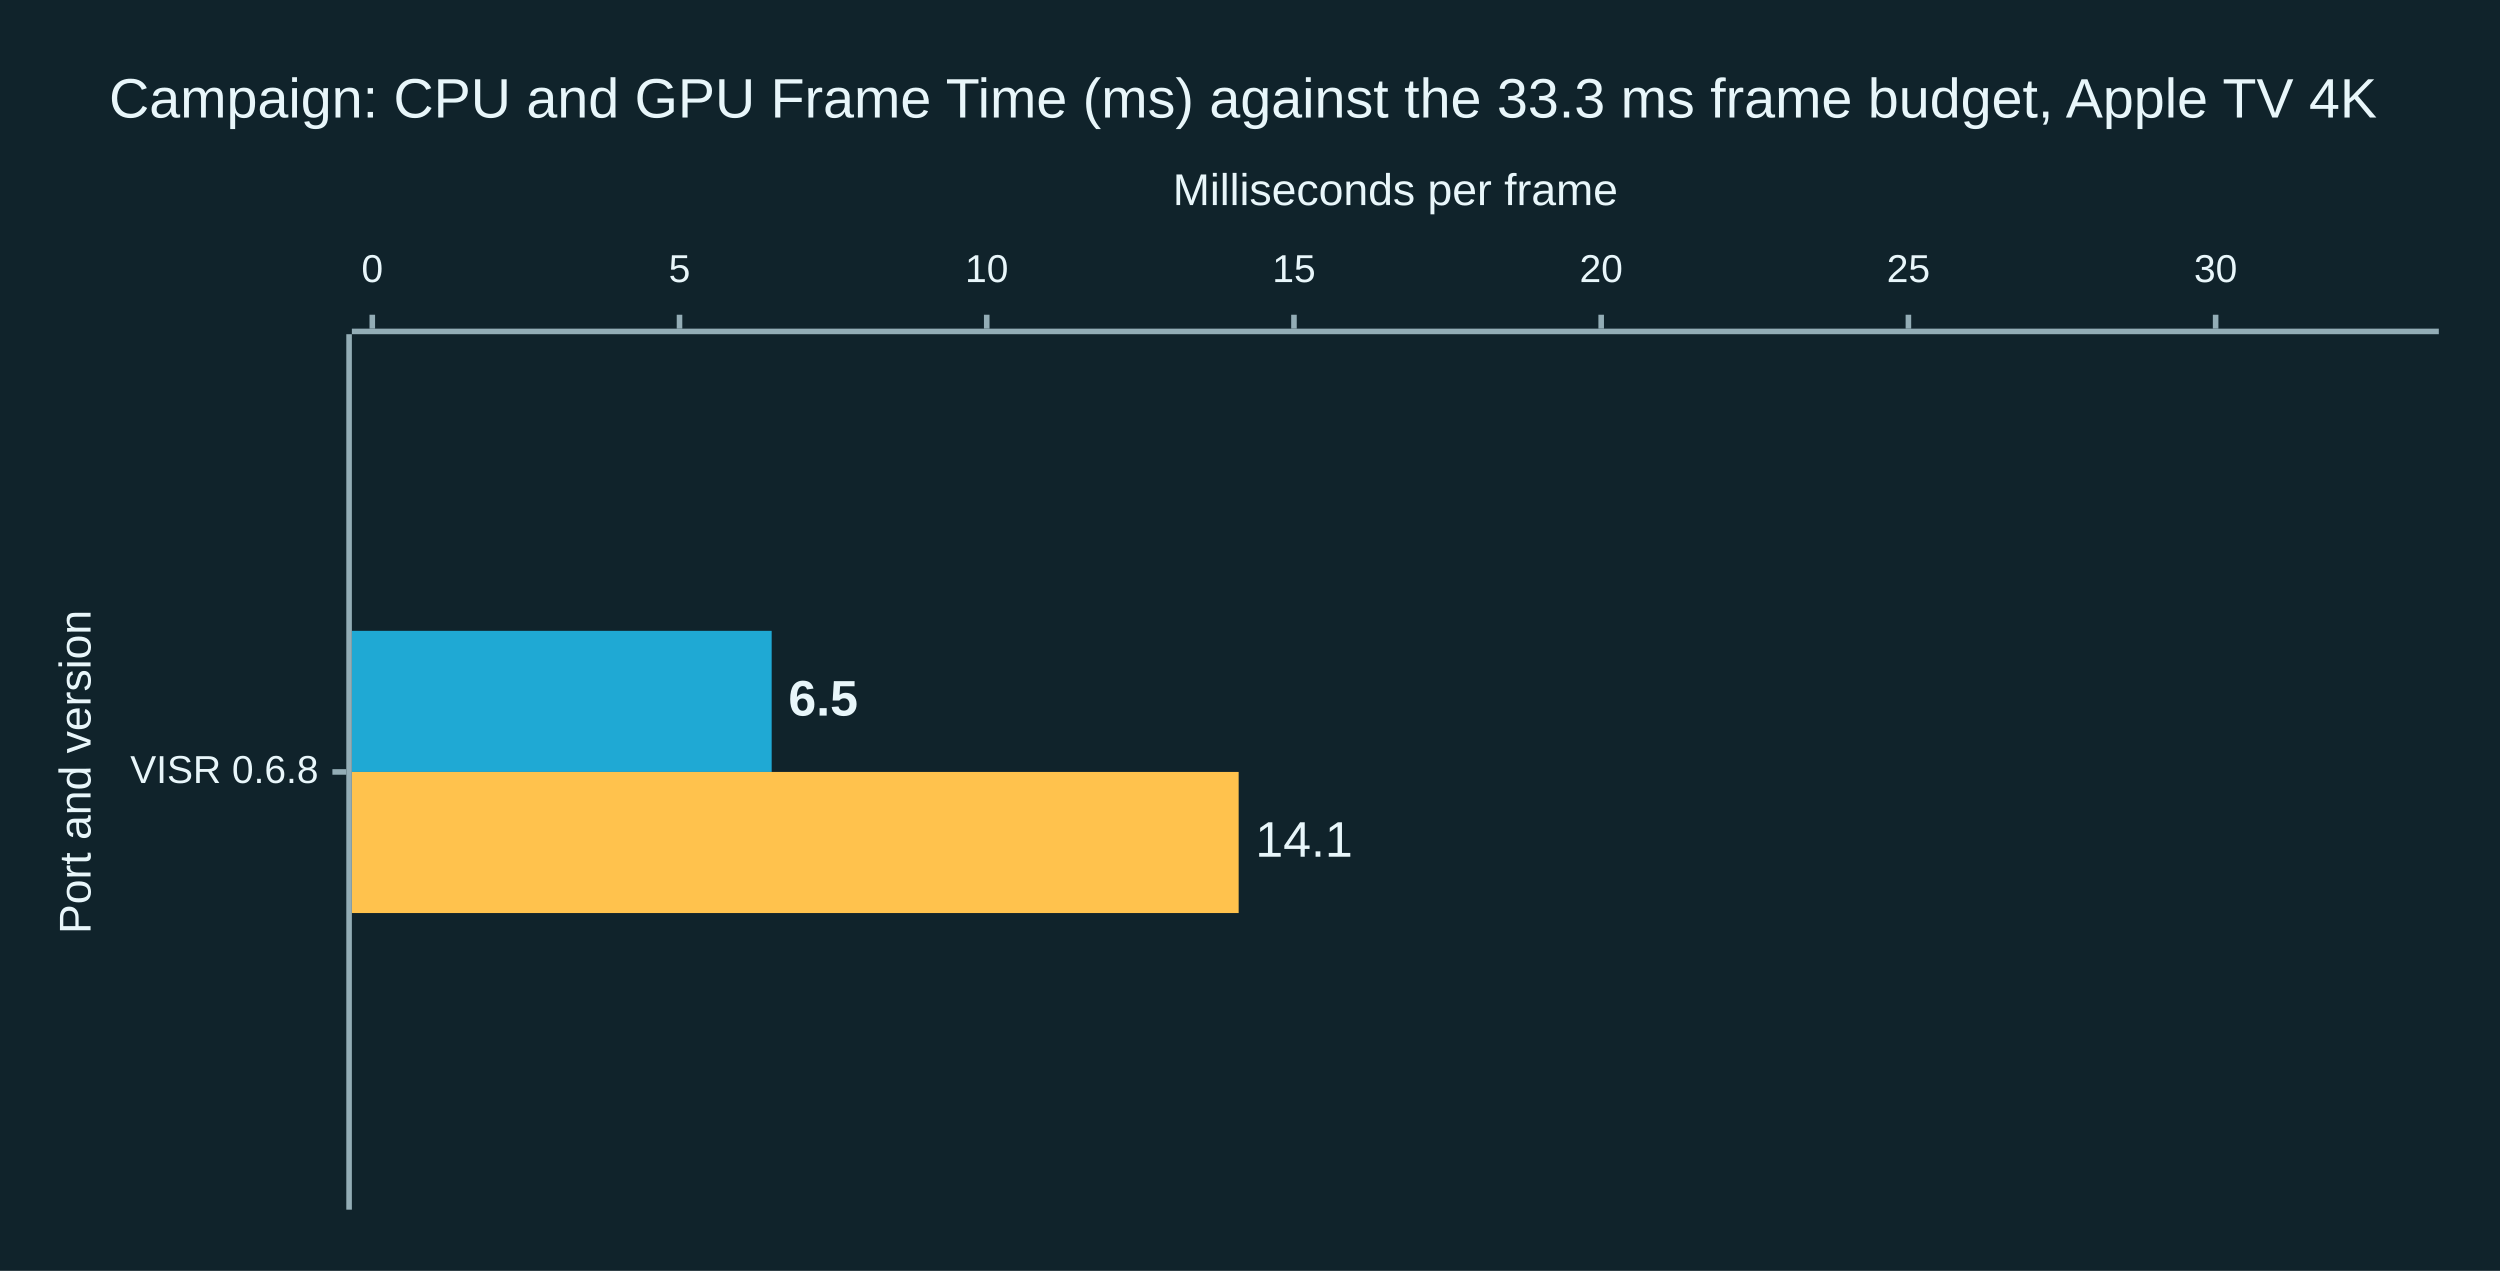
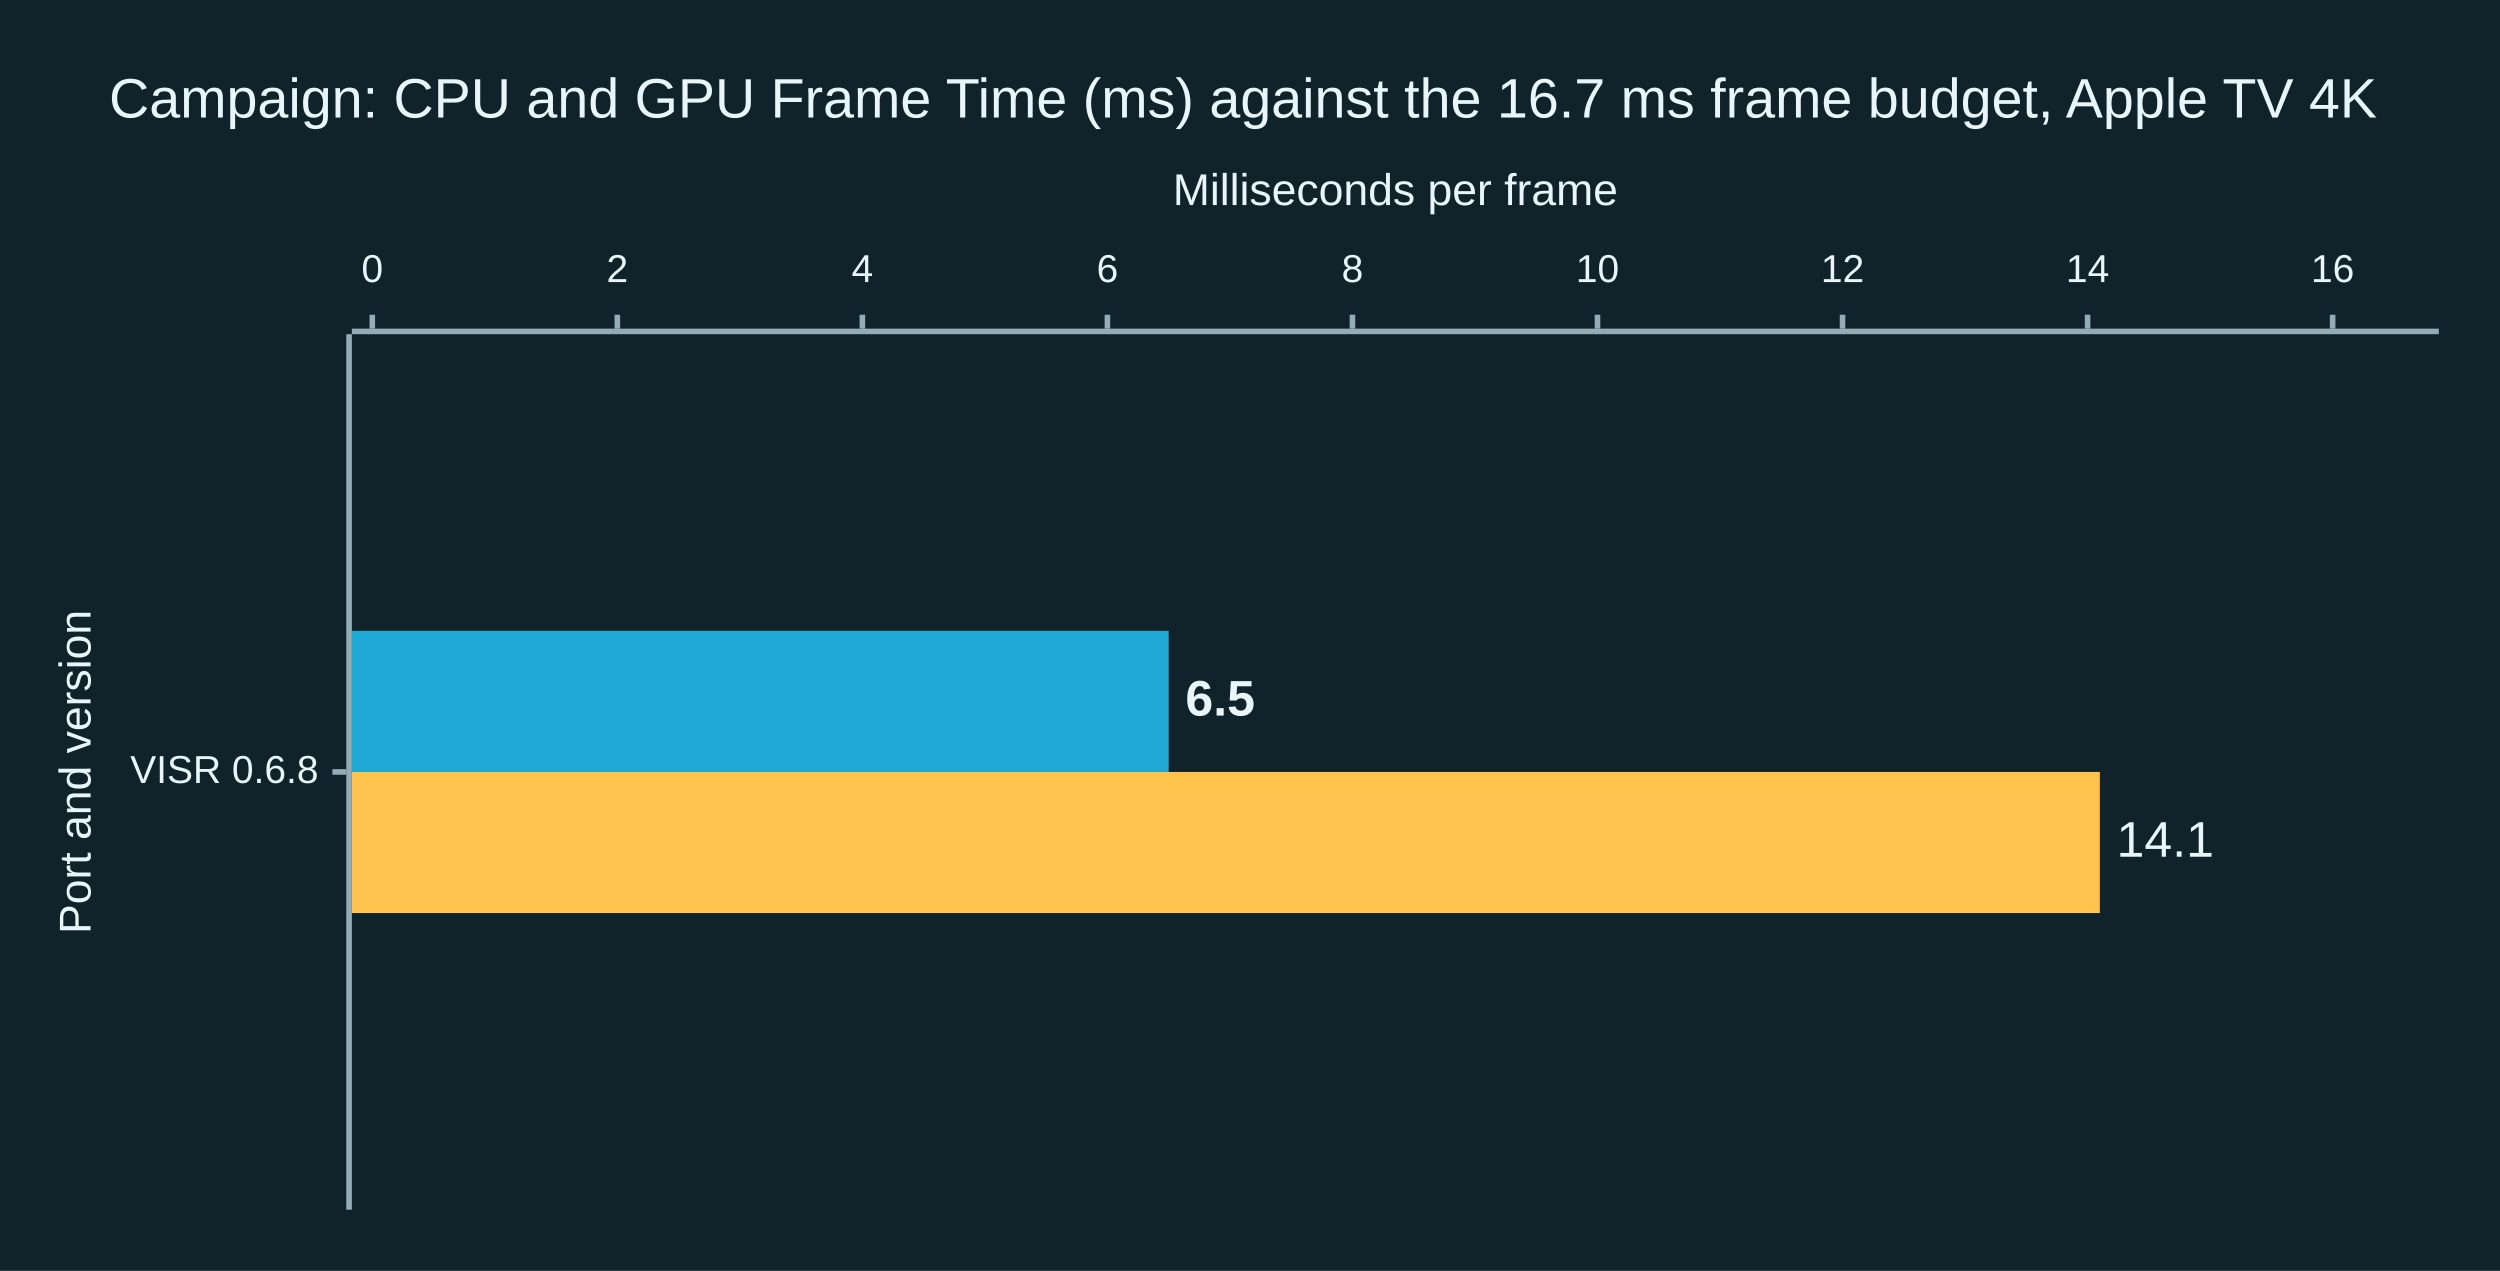
<svg xmlns="http://www.w3.org/2000/svg" color="#e8f6fa" id="static" width="100%" style="max-width: 899px;" viewBox="-17 -15 899 457" role="graphics-document document" aria-roledescription="xychart">
  <style>#static{font-family:"trebuchet ms",verdana,arial,sans-serif;font-size:16px;fill:#333;}@keyframes edge-animation-frame{from{stroke-dashoffset:0;}}@keyframes dash{to{stroke-dashoffset:0;}}#static .edge-animation-slow{stroke-dasharray:9,5!important;stroke-dashoffset:900;animation:dash 50s linear infinite;stroke-linecap:round;}#static .edge-animation-fast{stroke-dasharray:9,5!important;stroke-dashoffset:900;animation:dash 20s linear infinite;stroke-linecap:round;}#static .error-icon{fill:hsl(220.588, 100%, 98.333%);}#static .error-text{fill:rgb(8.5, 5.75, 0);stroke:rgb(8.5, 5.75, 0);}#static .edge-thickness-normal{stroke-width:1px;}#static .edge-thickness-thick{stroke-width:3.5px;}#static .edge-pattern-solid{stroke-dasharray:0;}#static .edge-thickness-invisible{stroke-width:0;fill:none;}#static .edge-pattern-dashed{stroke-dasharray:3;}#static .edge-pattern-dotted{stroke-dasharray:2;}#static .marker{fill:#0b0b0b;stroke:#0b0b0b;}#static .marker.cross{stroke:#0b0b0b;}#static svg{font-family:"trebuchet ms",verdana,arial,sans-serif;font-size:16px;}#static p{margin:0;}#static :root{--mermaid-font-family:"trebuchet ms",verdana,arial,sans-serif;}</style>
  <g />
  <g class="main">
    <rect width="899" height="457" class="background" fill="#10232b" x="-17" y="-15" />
    <g class="chart-title">
-       <text x="0" y="0" fill="#e8f6fa" font-size="20" dominant-baseline="middle" text-anchor="middle" transform="translate(430, 21.58984) rotate(0)">Campaign: CPU and GPU Frame Time (ms) against the 33.3 ms frame budget, Apple TV 4K</text>
+       <text x="0" y="0" fill="#e8f6fa" font-size="20" dominant-baseline="middle" text-anchor="middle" transform="translate(430, 21.58984) rotate(0)">Campaign: CPU and GPU Frame Time (ms) against the 16.7 ms frame budget, Apple TV 4K</text>
    </g>
    <g class="plot">
      <g class="bar-plot-0">
-         <rect x="109.531" y="211.85" width="150.965" height="50.74" fill="#1fa9d4" stroke="#1fa9d4" stroke-width="0" />
+         <rect x="109.531" y="211.85" width="293.726" height="50.74" fill="#1fa9d4" stroke="#1fa9d4" stroke-width="0" />
      </g>
      <g class="bar-plot-1">
-         <rect x="109.531" y="262.59" width="318.891" height="50.74" fill="#ffc24d" stroke="#ffc24d" stroke-width="0" />
+         <rect x="109.531" y="262.59" width="628.572" height="50.74" fill="#ffc24d" stroke="#ffc24d" stroke-width="0" />
      </g>
-       <text x="266.496" y="237.22" dominant-baseline="middle" fill="currentColor" font-size="18" font-weight="600" class="bar-value">6.5</text>
-       <text x="434.422" y="287.96" dominant-baseline="middle" fill="currentColor" font-size="18" font-weight="400" class="bar-value">14.1</text>
+       <text x="409.257" y="237.22" dominant-baseline="middle" fill="currentColor" font-size="18" font-weight="600" class="bar-value">6.5</text>
+       <text x="744.103" y="287.96" dominant-baseline="middle" fill="currentColor" font-size="18" font-weight="400" class="bar-value">14.1</text>
    </g>
    <g class="left-axis">
      <g class="axisl-line">
        <path d="M 108.531,105.18 L 108.531,420" fill="none" stroke="#93adb6" stroke-width="2" />
      </g>
      <g class="label">
        <text x="0" y="0" fill="#e8f6fa" font-size="14" dominant-baseline="middle" text-anchor="end" transform="translate(97.53125, 262.5898) rotate(0)">VISR 0.6.8</text>
      </g>
      <g class="ticks">
        <path d="M 107.531,262.59 L 102.531,262.59" fill="none" stroke="#93adb6" stroke-width="2" />
      </g>
      <g class="title">
        <text x="0" y="0" fill="#e8f6fa" font-size="16" dominant-baseline="text-before-edge" text-anchor="middle" transform="translate(5, 262.5898) rotate(270)">Port and version</text>
      </g>
    </g>
    <g class="top-axis">
      <g class="axis-line">
        <path d="M 109.531,104.18 L 860,104.18" fill="none" stroke="#93adb6" stroke-width="2" />
      </g>
      <g class="label">
        <text x="0" y="0" fill="#e8f6fa" font-size="14" dominant-baseline="text-before-edge" text-anchor="middle" transform="translate(116.875, 77.17969) rotate(0)">0</text>
-         <text x="0" y="0" fill="#e8f6fa" font-size="14" dominant-baseline="text-before-edge" text-anchor="middle" transform="translate(227.3527, 77.17969) rotate(0)">5</text>
-         <text x="0" y="0" fill="#e8f6fa" font-size="14" dominant-baseline="text-before-edge" text-anchor="middle" transform="translate(337.8303, 77.17969) rotate(0)">10</text>
-         <text x="0" y="0" fill="#e8f6fa" font-size="14" dominant-baseline="text-before-edge" text-anchor="middle" transform="translate(448.308, 77.17969) rotate(0)">15</text>
-         <text x="0" y="0" fill="#e8f6fa" font-size="14" dominant-baseline="text-before-edge" text-anchor="middle" transform="translate(558.7857, 77.17969) rotate(0)">20</text>
-         <text x="0" y="0" fill="#e8f6fa" font-size="14" dominant-baseline="text-before-edge" text-anchor="middle" transform="translate(669.2633, 77.17969) rotate(0)">25</text>
-         <text x="0" y="0" fill="#e8f6fa" font-size="14" dominant-baseline="text-before-edge" text-anchor="middle" transform="translate(779.741, 77.17969) rotate(0)">30</text>
+         <text x="0" y="0" fill="#e8f6fa" font-size="14" dominant-baseline="text-before-edge" text-anchor="middle" transform="translate(204.9925, 77.17969) rotate(0)">2</text>
+         <text x="0" y="0" fill="#e8f6fa" font-size="14" dominant-baseline="text-before-edge" text-anchor="middle" transform="translate(293.11, 77.17969) rotate(0)">4</text>
+         <text x="0" y="0" fill="#e8f6fa" font-size="14" dominant-baseline="text-before-edge" text-anchor="middle" transform="translate(381.2275, 77.17969) rotate(0)">6</text>
+         <text x="0" y="0" fill="#e8f6fa" font-size="14" dominant-baseline="text-before-edge" text-anchor="middle" transform="translate(469.3451, 77.17969) rotate(0)">8</text>
+         <text x="0" y="0" fill="#e8f6fa" font-size="14" dominant-baseline="text-before-edge" text-anchor="middle" transform="translate(557.4626, 77.17969) rotate(0)">10</text>
+         <text x="0" y="0" fill="#e8f6fa" font-size="14" dominant-baseline="text-before-edge" text-anchor="middle" transform="translate(645.5801, 77.17969) rotate(0)">12</text>
+         <text x="0" y="0" fill="#e8f6fa" font-size="14" dominant-baseline="text-before-edge" text-anchor="middle" transform="translate(733.6976, 77.17969) rotate(0)">14</text>
+         <text x="0" y="0" fill="#e8f6fa" font-size="14" dominant-baseline="text-before-edge" text-anchor="middle" transform="translate(821.8151, 77.17969) rotate(0)">16</text>
      </g>
      <g class="ticks">
        <path d="M 116.875,103.18 L 116.875,98.18" fill="none" stroke="#93adb6" stroke-width="2" />
-         <path d="M 227.353,103.18 L 227.353,98.18" fill="none" stroke="#93adb6" stroke-width="2" />
-         <path d="M 337.83,103.18 L 337.83,98.18" fill="none" stroke="#93adb6" stroke-width="2" />
-         <path d="M 448.308,103.18 L 448.308,98.18" fill="none" stroke="#93adb6" stroke-width="2" />
-         <path d="M 558.786,103.18 L 558.786,98.18" fill="none" stroke="#93adb6" stroke-width="2" />
-         <path d="M 669.263,103.18 L 669.263,98.18" fill="none" stroke="#93adb6" stroke-width="2" />
-         <path d="M 779.741,103.18 L 779.741,98.18" fill="none" stroke="#93adb6" stroke-width="2" />
+         <path d="M 204.993,103.18 L 204.993,98.18" fill="none" stroke="#93adb6" stroke-width="2" />
+         <path d="M 293.11,103.18 L 293.11,98.18" fill="none" stroke="#93adb6" stroke-width="2" />
+         <path d="M 381.228,103.18 L 381.228,98.18" fill="none" stroke="#93adb6" stroke-width="2" />
+         <path d="M 469.345,103.18 L 469.345,98.18" fill="none" stroke="#93adb6" stroke-width="2" />
+         <path d="M 557.463,103.18 L 557.463,98.18" fill="none" stroke="#93adb6" stroke-width="2" />
+         <path d="M 645.58,103.18 L 645.58,98.18" fill="none" stroke="#93adb6" stroke-width="2" />
+         <path d="M 733.698,103.18 L 733.698,98.18" fill="none" stroke="#93adb6" stroke-width="2" />
+         <path d="M 821.815,103.18 L 821.815,98.18" fill="none" stroke="#93adb6" stroke-width="2" />
      </g>
      <g class="title">
        <text x="0" y="0" fill="#e8f6fa" font-size="16" dominant-baseline="text-before-edge" text-anchor="middle" transform="translate(484.7656, 48.17969) rotate(0)">Milliseconds per frame</text>
      </g>
    </g>
  </g>
  <g class="mermaid-tmp-group" />
</svg>
